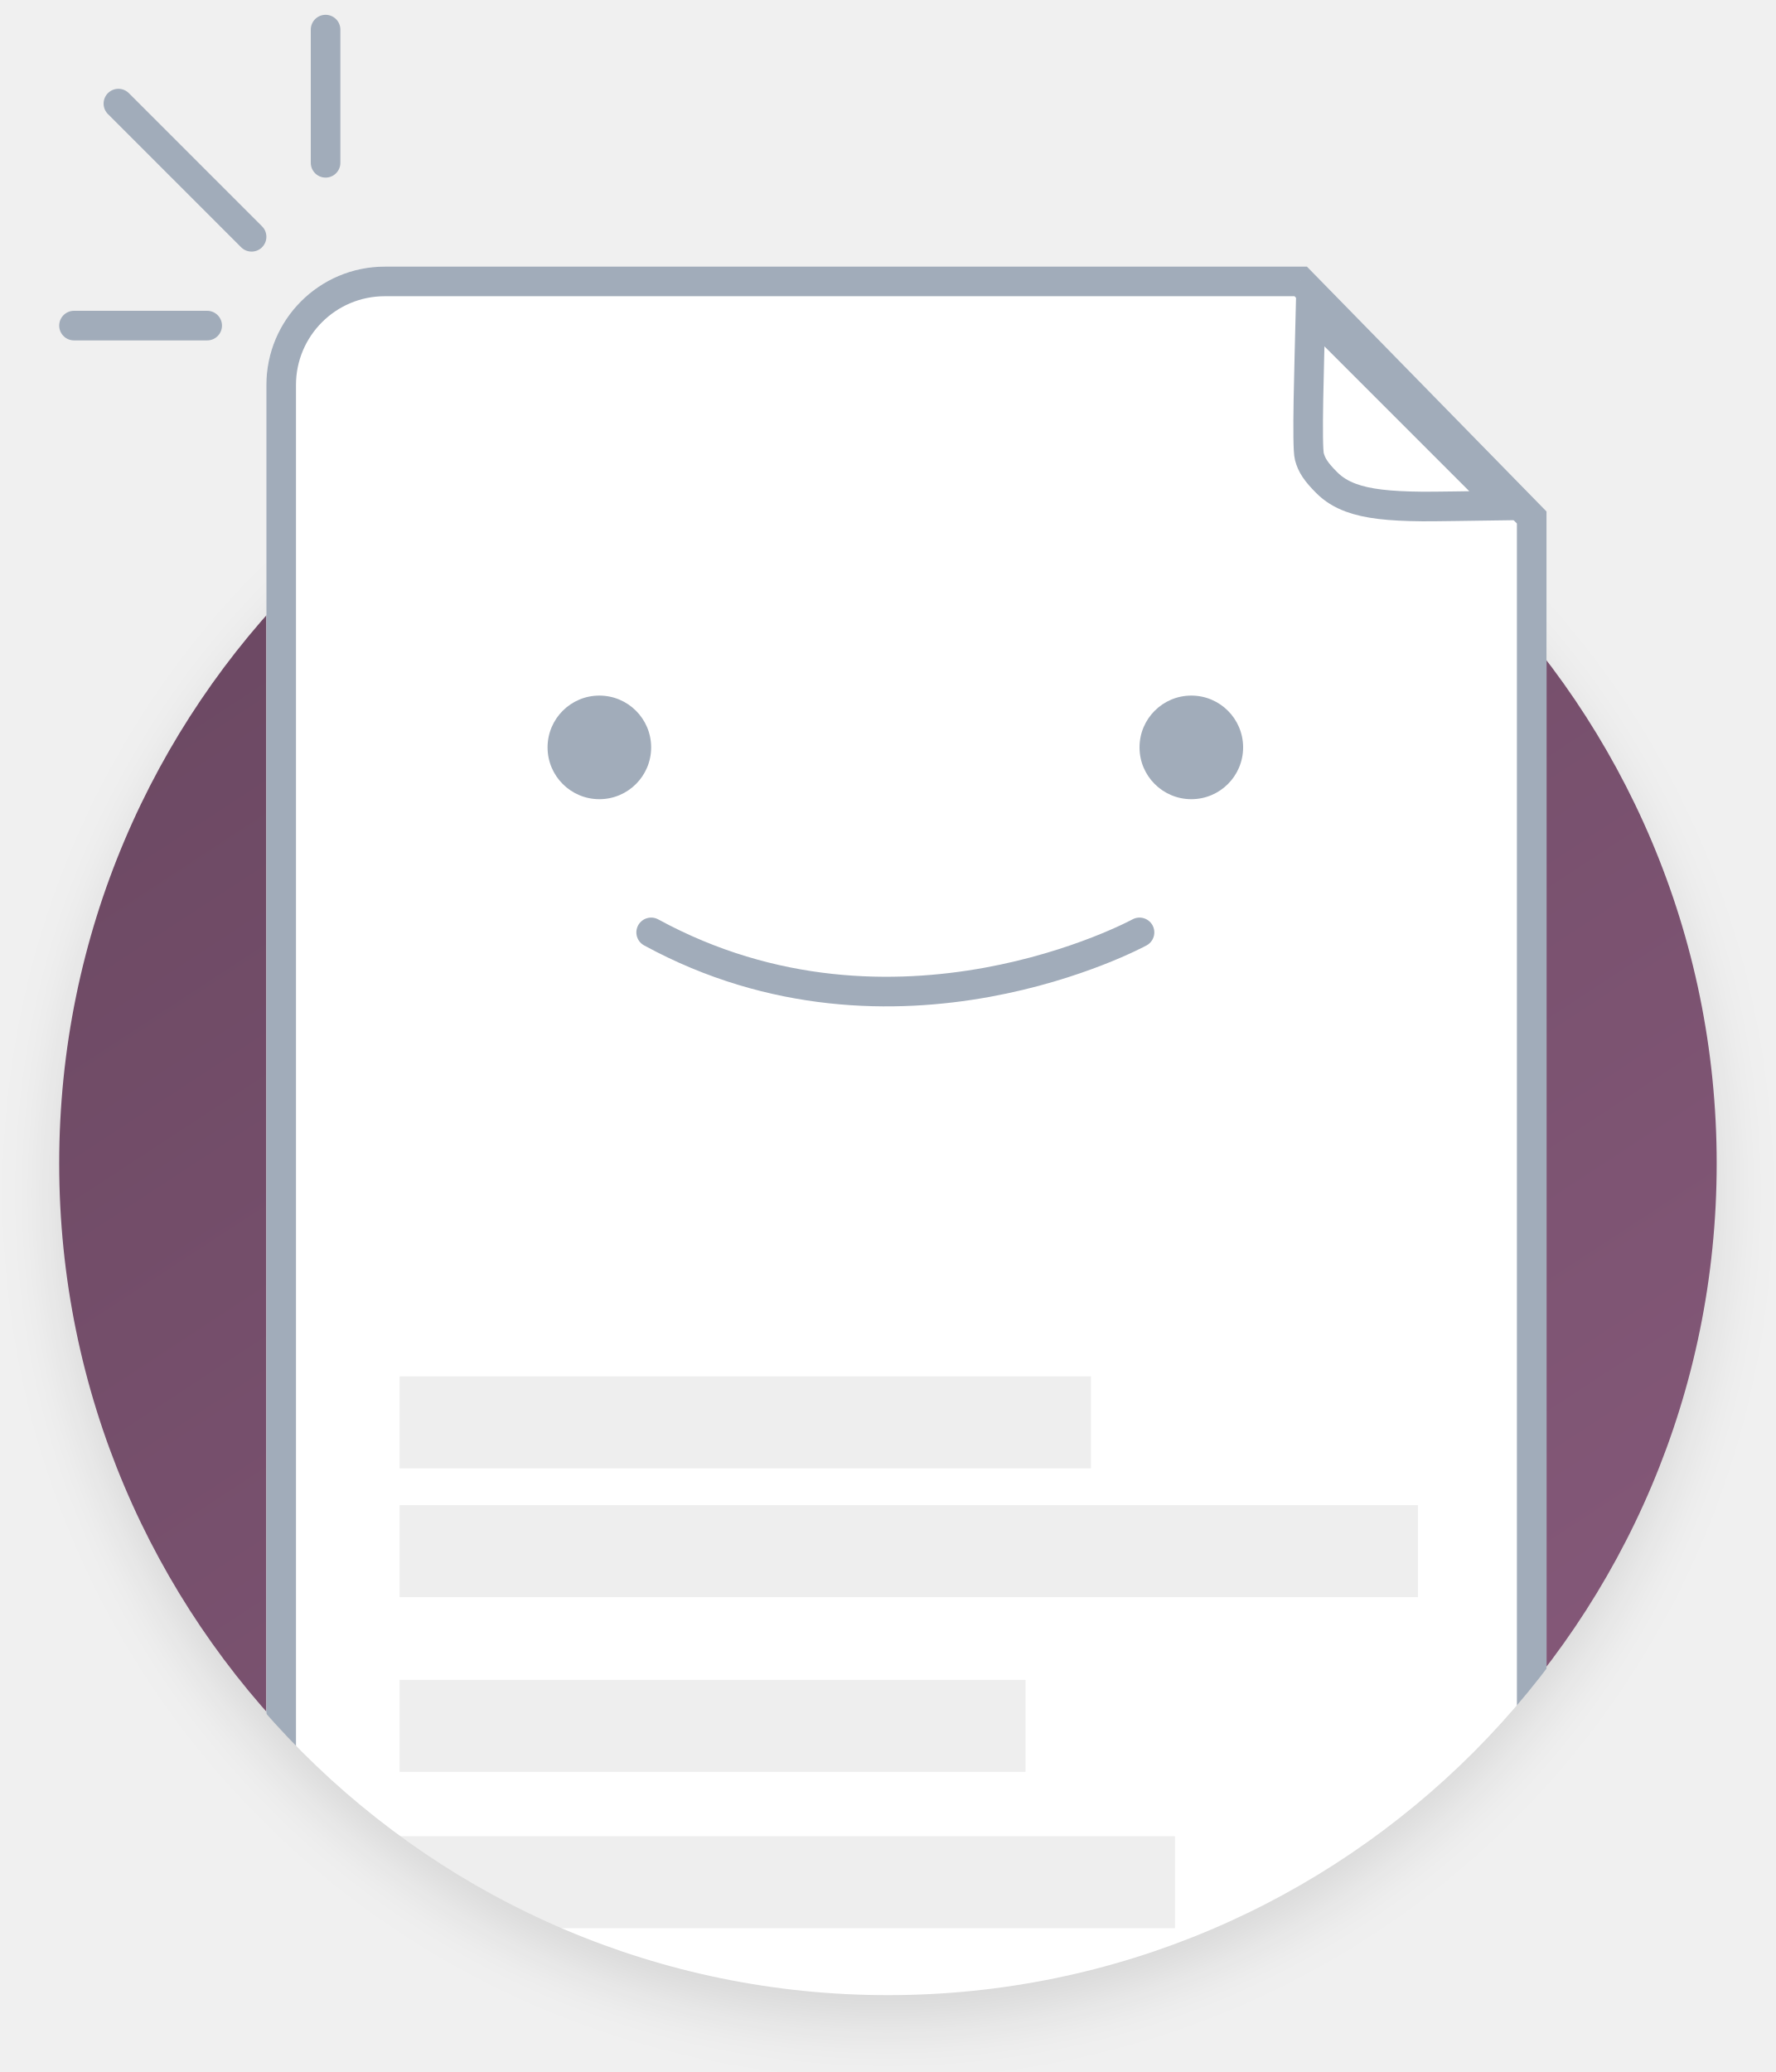
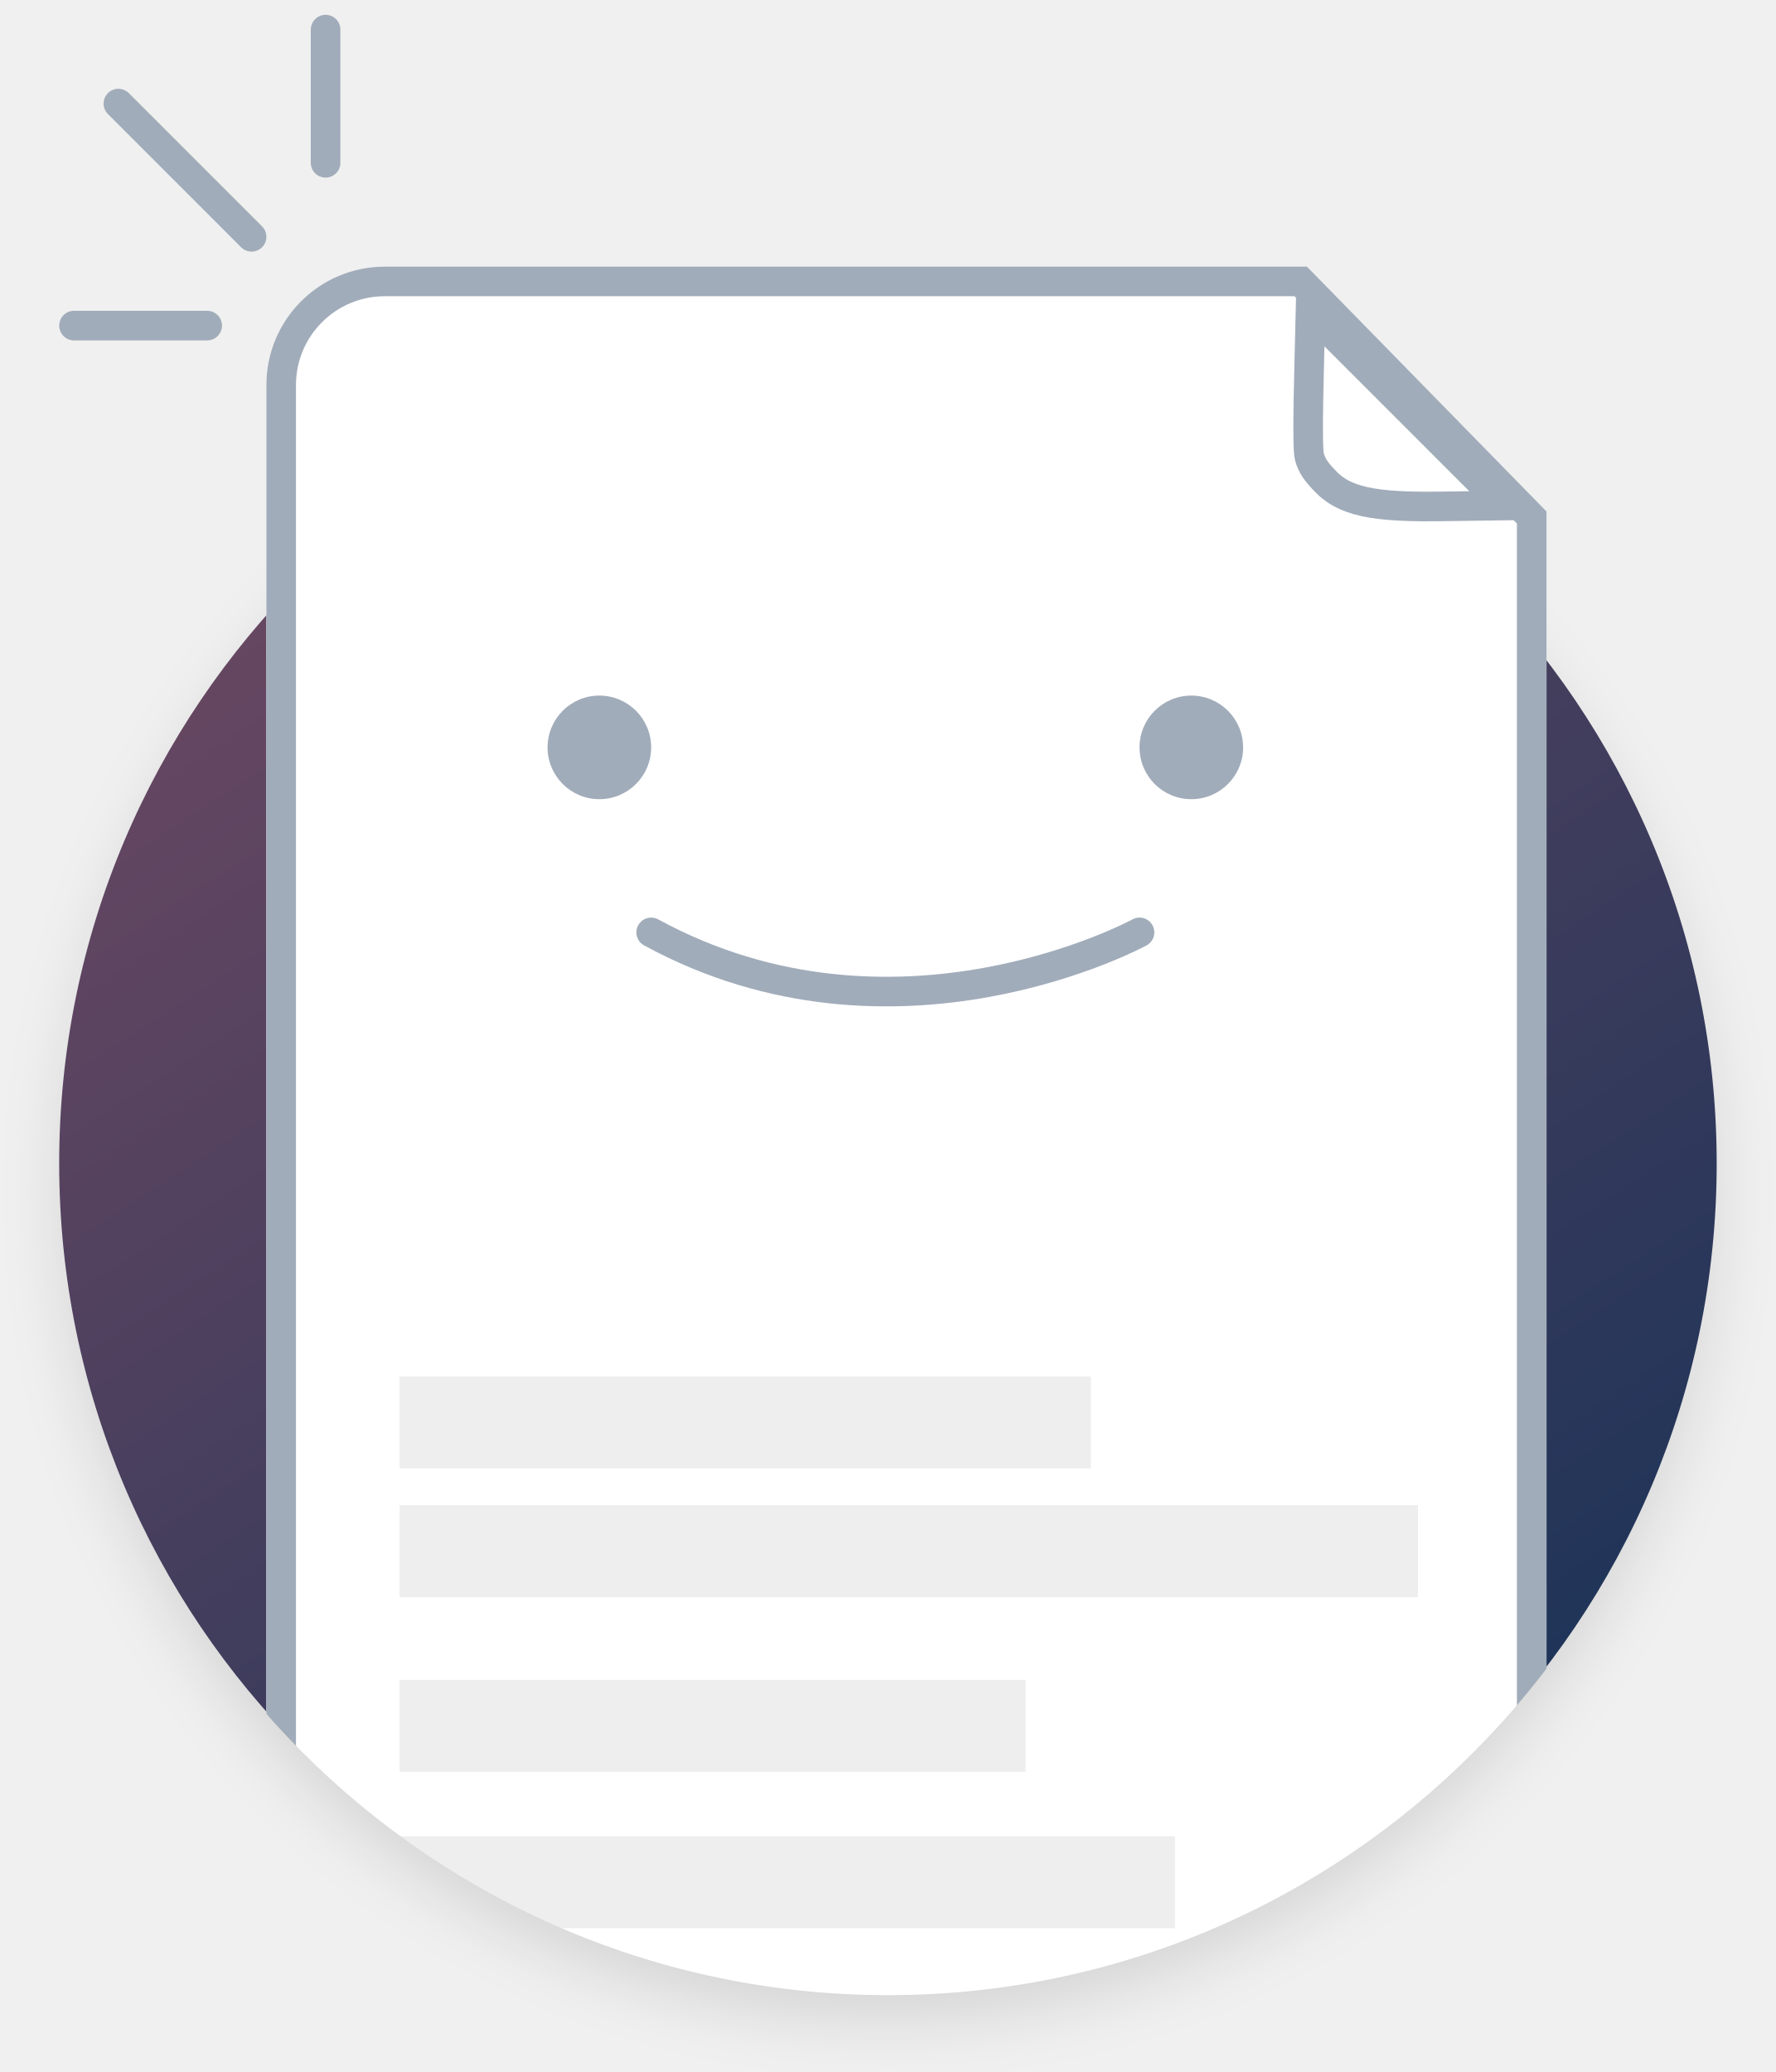
<svg xmlns="http://www.w3.org/2000/svg" xmlns:xlink="http://www.w3.org/1999/xlink" width="120" height="140" viewBox="0 0 120 140">
  <defs>
    <linearGradient id="empty_state_file_happy-c" x1="91.284%" x2="25.707%" y1="100%" y2="0%">
-       <stop offset="0%" stop-color="#875A7B" />
+       <stop offset="0%" stop-color="#133157" />
      <stop offset="100%" stop-color="#6B4862" />
    </linearGradient>
    <circle id="empty_state_file_happy-b" cx="56" cy="76.614" r="56" />
    <filter id="empty_state_file_happy-a" width="112.5%" height="112.5%" x="-6.2%" y="-4.5%" filterUnits="objectBoundingBox">
      <feOffset dy="2" in="SourceAlpha" result="shadowOffsetOuter1" />
      <feGaussianBlur in="shadowOffsetOuter1" result="shadowBlurOuter1" stdDeviation="2" />
      <feColorMatrix in="shadowBlurOuter1" values="0 0 0 0 0   0 0 0 0 0   0 0 0 0 0  0 0 0 0.106 0" />
    </filter>
    <path id="empty_state_file_happy-d" d="M56,122.807 C86.928,122.807 112,97.672 112,66.667 C112,59.661 112,37.438 112,0 L0,0 C0,23.774 0,45.996 0,66.667 C0,97.672 25.072,122.807 56,122.807 Z" />
    <path id="empty_state_file_happy-f" d="M22,6.015 L84.315,6.015 L100.5,22.556 L100.5,114.83 L100.5,114.83 C100.5,124.218 92.889,131.83 83.5,131.83 L31,131.83 L31,131.83 C21.611,131.83 14,124.218 14,114.83 L14,14.015 L14,14.015 C14,9.597 17.582,6.015 22,6.015 Z" />
  </defs>
  <g fill="none" fill-rule="evenodd" transform="translate(4 2)">
    <use fill="#000" filter="url(#empty_state_file_happy-a)" xlink:href="#empty_state_file_happy-b" />
    <use fill="url(#empty_state_file_happy-c)" xlink:href="#empty_state_file_happy-b" />
    <g transform="translate(0 10)">
      <mask id="empty_state_file_happy-e" fill="#fff">
        <use xlink:href="#empty_state_file_happy-d" />
      </mask>
      <g mask="url(#empty_state_file_happy-e)">
        <use fill="#FFF" xlink:href="#empty_state_file_happy-f" />
        <path stroke="#A1ACBA" stroke-width="2" d="M99.5,22.964 L83.894,7.015 L22,7.015 C18.134,7.015 15,10.149 15,14.015 L15,114.83 C15,123.666 22.163,130.83 31,130.83 L83.5,130.83 C92.337,130.83 99.5,123.666 99.5,114.83 L99.5,22.964 Z" />
      </g>
      <path stroke="#A1ACBA" stroke-width="2" d="M84.8,27.505 C87.406,25.022 91.415,21.266 91.788,20.627 C92.092,20.105 92.201,19.57 92.201,18.554 C92.201,17.921 92.06,17.314 91.766,16.678 C91.275,15.614 90.368,14.469 88.765,12.838 C88.239,12.302 86.319,10.445 84.8,8.968 L84.8,27.505 Z" mask="url(#empty_state_file_happy-e)" transform="rotate(135 88.5 18.226)" />
      <g fill="#000" mask="url(#empty_state_file_happy-e)" opacity=".07">
        <g transform="translate(23 81)">
          <rect width="46.716" height="6.214" />
          <rect width="68.812" height="6.214" y="8.7" />
          <rect width="42.297" height="6.214" y="20.506" />
          <rect width="52.398" height="6.214" y="31.07" />
        </g>
      </g>
    </g>
    <path stroke="#A1ACBA" stroke-linecap="round" stroke-width="2" d="M13 14L4 5M18 9L18 0M1 20L10 20" />
    <g transform="translate(28.491 43.21)">
      <path stroke="#A1ACBA" stroke-linecap="round" stroke-linejoin="round" stroke-width="2" d="M11.509,17.789 C28.009,26.789 44.509,17.789 44.509,17.789" />
      <circle cx="48.009" cy="5.289" r="3.5" fill="#A1ACBA" />
      <circle cx="8.009" cy="5.289" r="3.5" fill="#A1ACBA" />
    </g>
  </g>
</svg>
